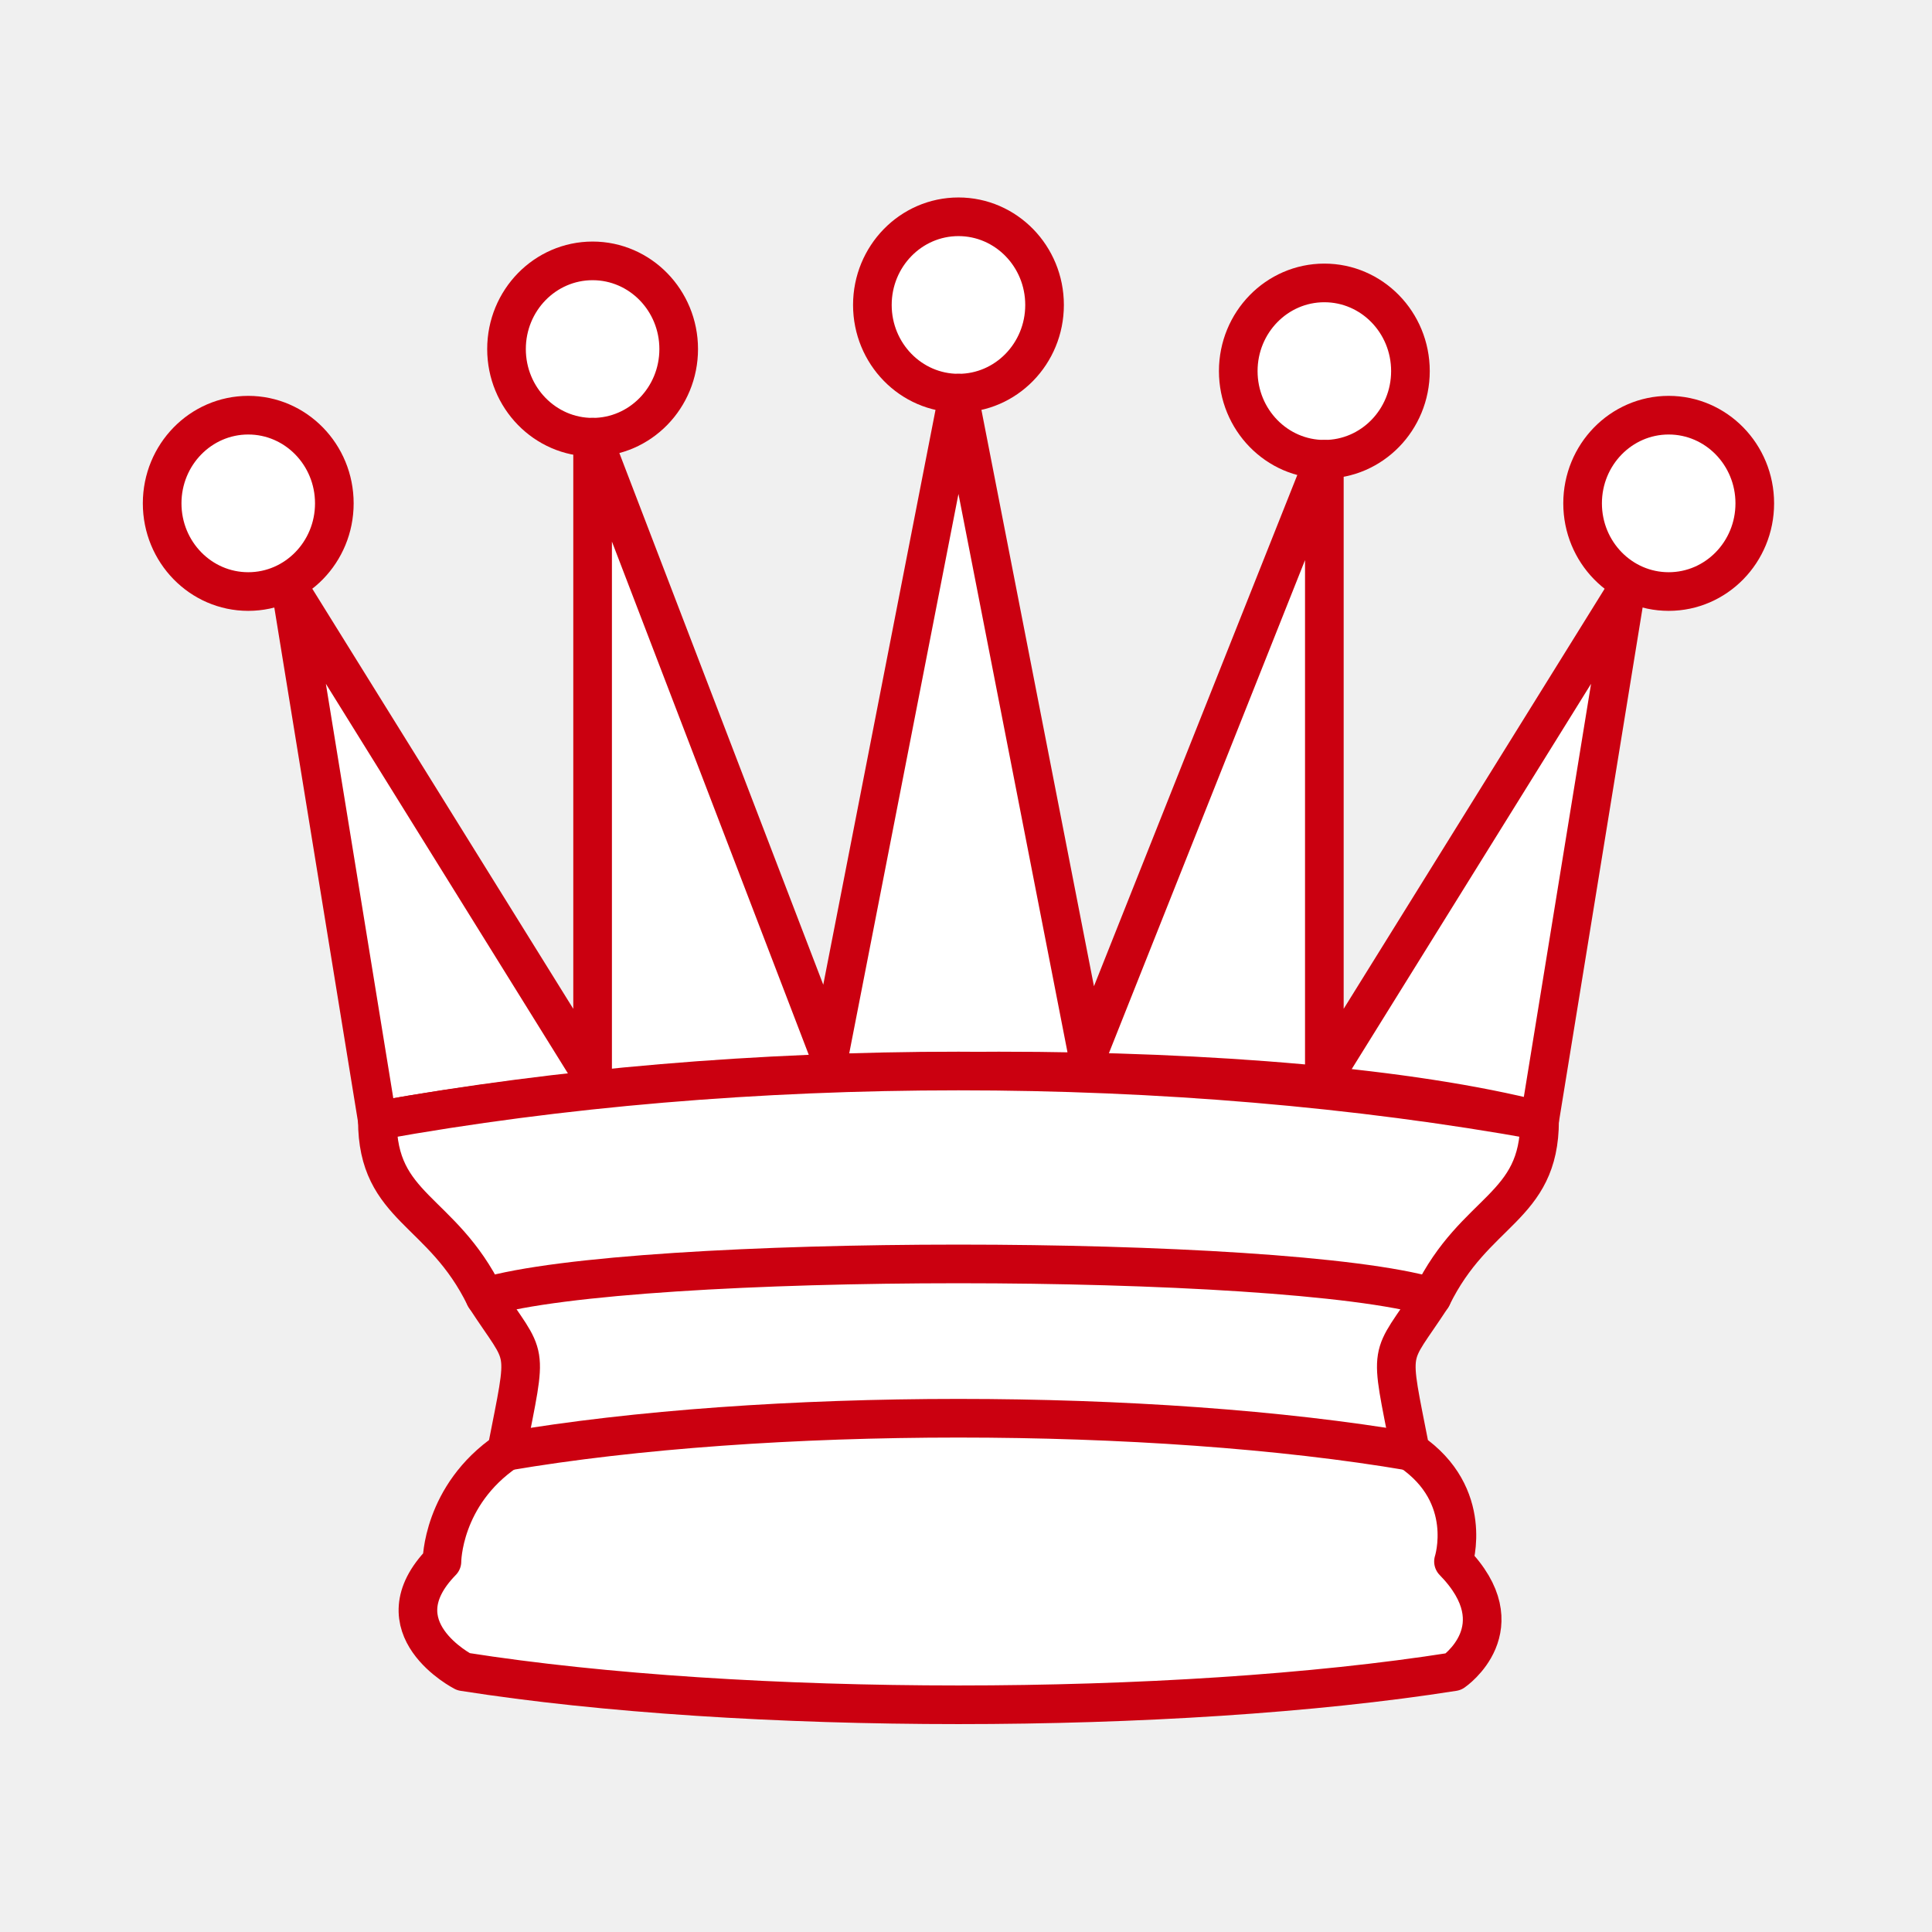
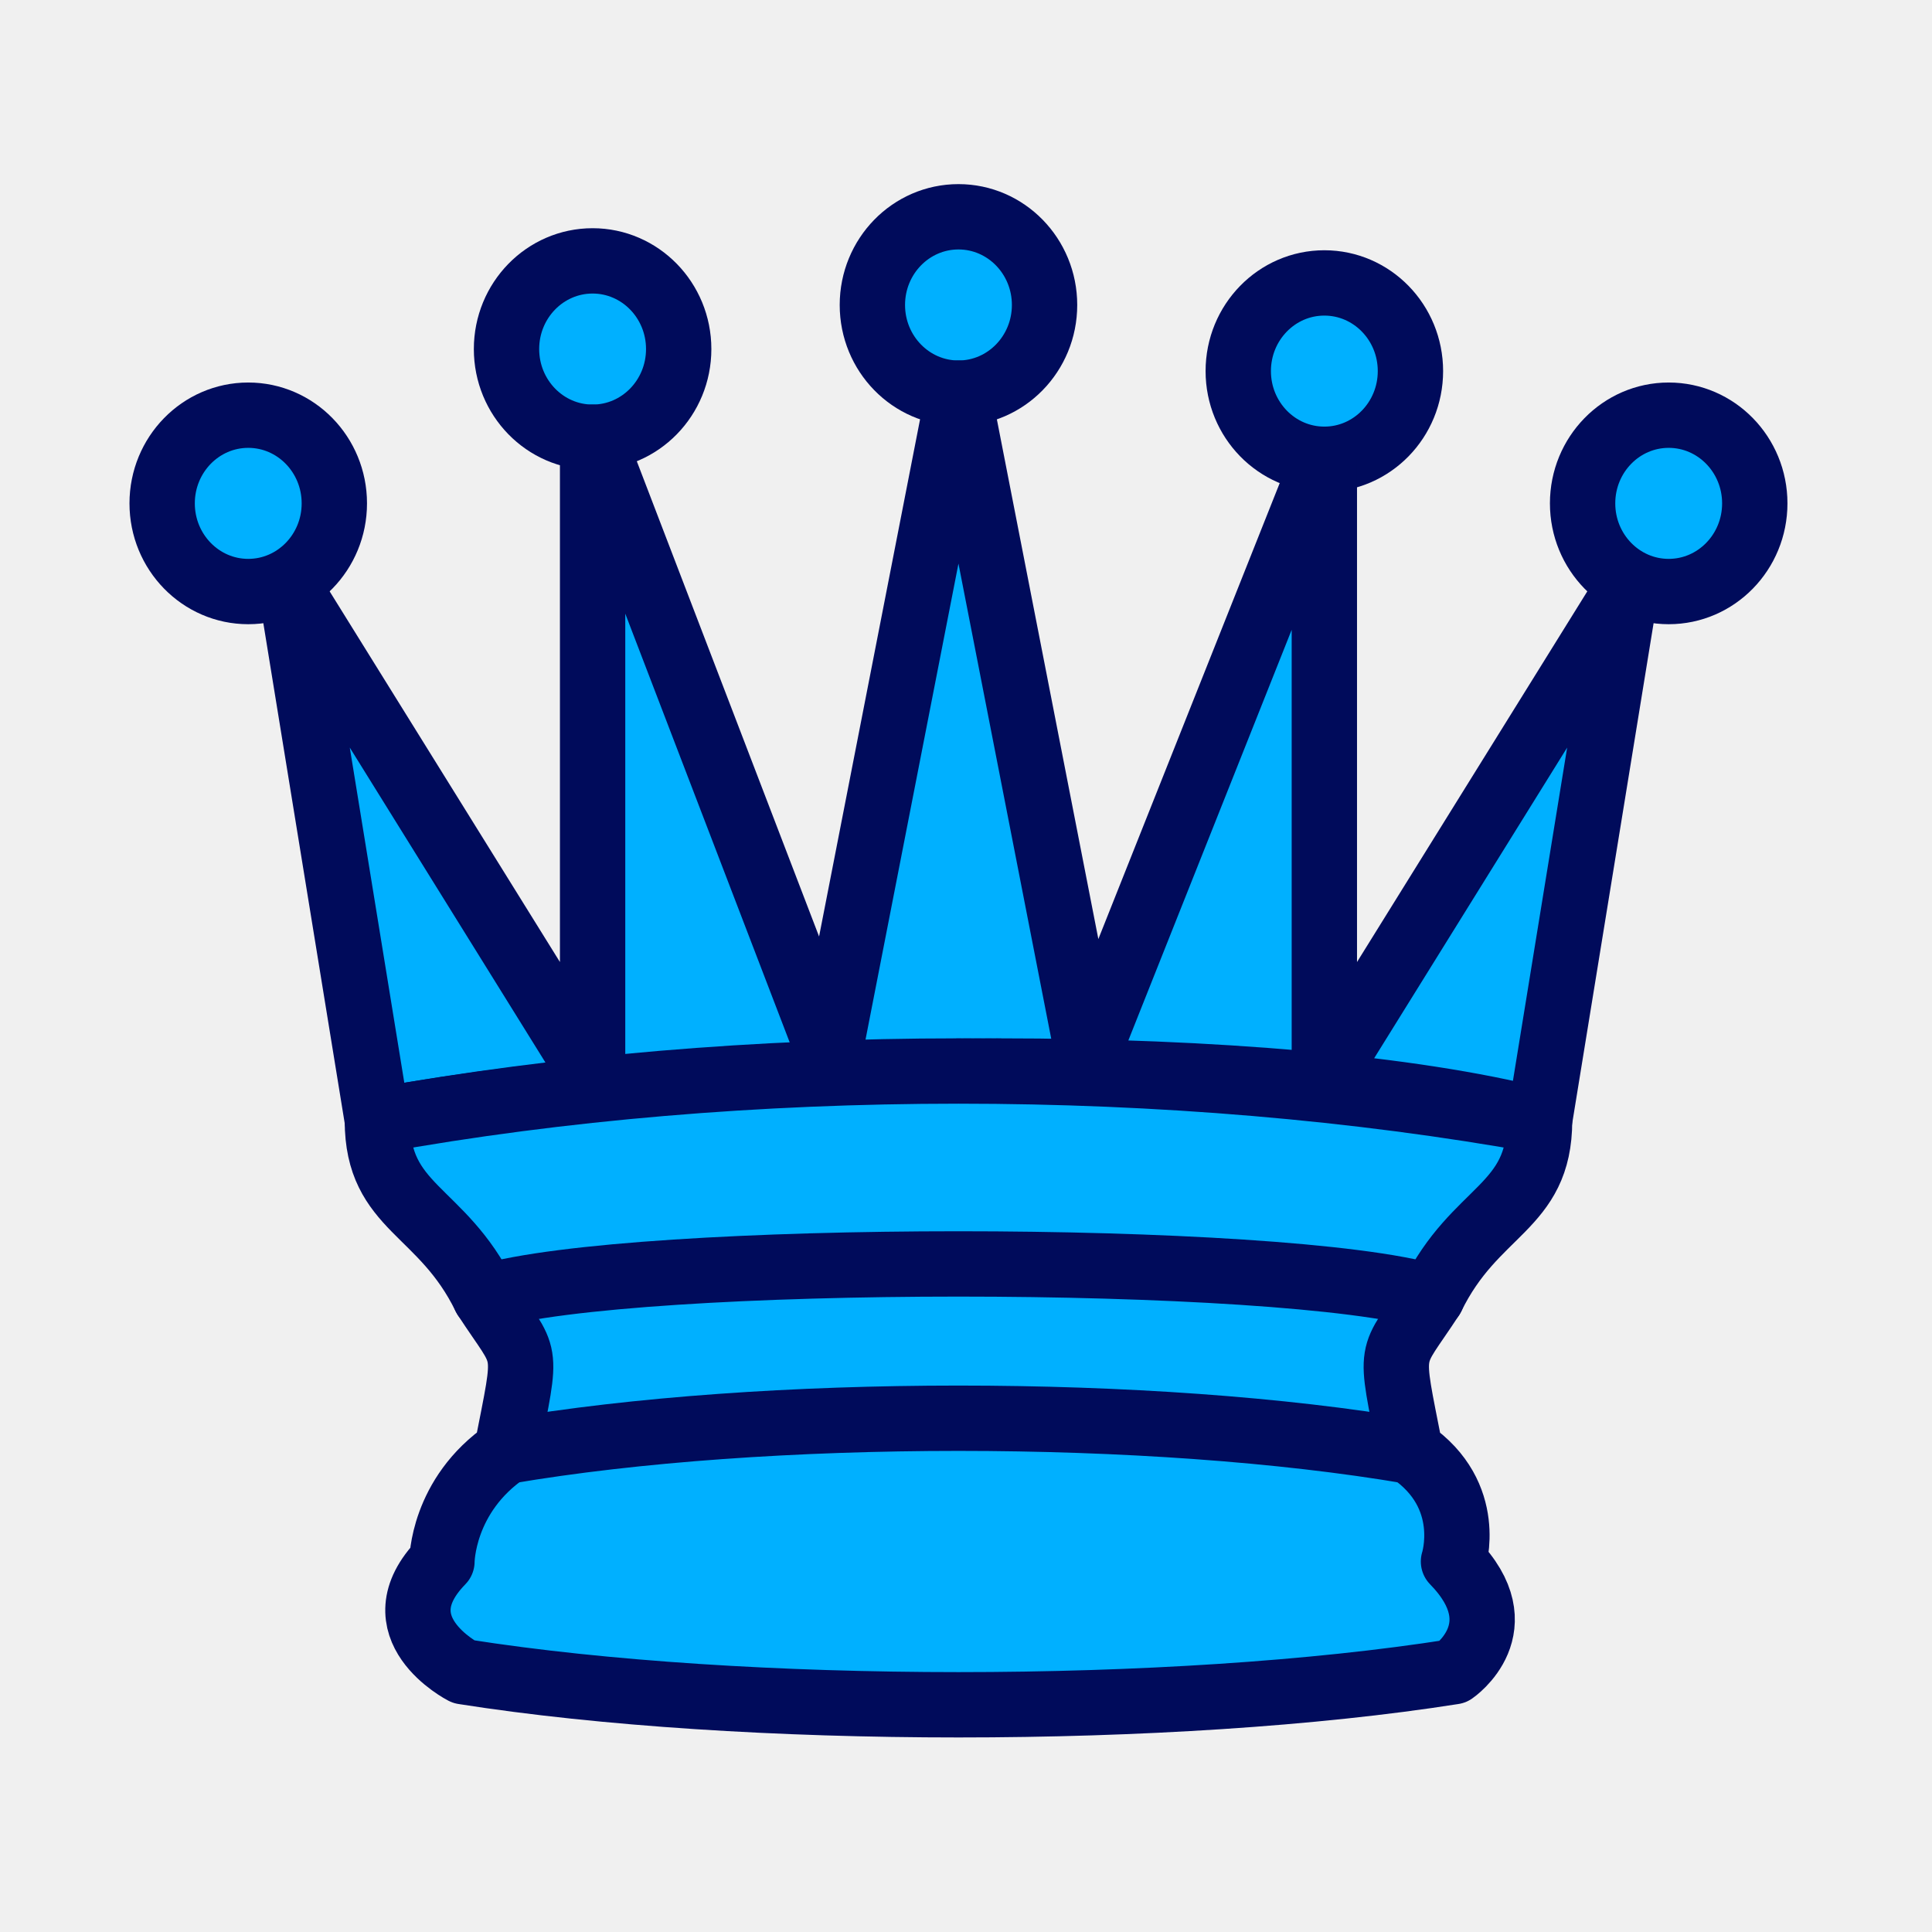
<svg xmlns="http://www.w3.org/2000/svg" version="1.1" width="100" height="100" id="svg22">
  <defs id="defs26" />
-   <g id="g857">
-     <path d="m 17.305,26.054 a 4.456,4.564 0 1 1 -8.912,0 4.456,4.564 0 1 1 8.912,0 z" id="path2" style="fill:#ffffff;fill-opacity:1;fill-rule:evenodd;stroke:#cb0010;stroke-width:2;stroke-linecap:round;stroke-linejoin:round;stroke-miterlimit:4;stroke-dasharray:none;stroke-opacity:1" />
-     <path d="m 54.066,15.785 a 4.456,4.564 0 1 1 -8.912,0 4.456,4.564 0 1 1 8.912,0 z" id="path4" style="fill:#ffffff;fill-opacity:1;fill-rule:evenodd;stroke:#cb0010;stroke-width:2;stroke-linecap:round;stroke-linejoin:round;stroke-miterlimit:4;stroke-dasharray:none;stroke-opacity:1" />
-     <path d="m 90.827,26.054 a 4.456,4.564 0 1 1 -8.912,0 4.456,4.564 0 1 1 8.912,0 z" id="path6" style="fill:#ffffff;fill-opacity:1;fill-rule:evenodd;stroke:#cb0010;stroke-width:2;stroke-linecap:round;stroke-linejoin:round;stroke-miterlimit:4;stroke-dasharray:none;stroke-opacity:1" />
-     <path d="m 35.129,18.067 a 4.456,4.564 0 1 1 -8.912,0 4.456,4.564 0 1 1 8.912,0 z" id="path8" style="fill:#ffffff;fill-opacity:1;fill-rule:evenodd;stroke:#cb0010;stroke-width:2;stroke-linecap:round;stroke-linejoin:round;stroke-miterlimit:4;stroke-dasharray:none;stroke-opacity:1" />
-     <path d="m 73.004,19.208 a 4.456,4.564 0 1 1 -8.912,0 4.456,4.564 0 1 1 8.912,0 z" id="path10" style="fill:#ffffff;fill-opacity:1;fill-rule:evenodd;stroke:#cb0010;stroke-width:2;stroke-linecap:round;stroke-linejoin:round;stroke-miterlimit:4;stroke-dasharray:none;stroke-opacity:1" />
-     <path d="m 19.533,58.003 c 18.937,-3.423 46.787,-3.423 60.154,0 L 84.143,30.618 68.548,55.721 V 23.772 L 56.294,54.58 49.61,20.349 42.926,54.58 30.673,22.631 V 55.721 L 15.077,30.618 Z" style="fill:#ffffff;fill-opacity:1;fill-rule:evenodd;stroke:#cb0010;stroke-width:2;stroke-linecap:butt;stroke-linejoin:round;stroke-miterlimit:4;stroke-dasharray:none;stroke-opacity:1" id="path12" />
-     <path d="m 19.533,58.003 c 0,4.564 3.342,4.564 5.57,9.128 2.228,3.423 2.228,2.282 1.114,7.987 -3.342,2.282 -3.342,5.705 -3.342,5.705 -3.342,3.423 1.114,5.705 1.114,5.705 14.482,2.282 36.761,2.282 51.243,0 0,0 3.342,-2.282 0,-5.705 0,0 1.114,-3.423 -2.228,-5.705 -1.114,-5.705 -1.114,-4.564 1.114,-7.987 2.228,-4.564 5.57,-4.564 5.57,-9.128 -18.937,-3.423 -41.217,-3.423 -60.154,0 z" style="fill:#ffffff;fill-opacity:1;fill-rule:evenodd;stroke:#cb0010;stroke-width:2;stroke-linecap:butt;stroke-linejoin:round;stroke-miterlimit:4;stroke-dasharray:none;stroke-opacity:1" id="path14" />
-     <path d="m 25.103,67.132 c 7.798,-2.282 41.217,-2.282 49.015,0" style="fill:#ffffff;fill-opacity:1;fill-rule:evenodd;stroke:#cb0010;stroke-width:2;stroke-linecap:round;stroke-linejoin:round;stroke-miterlimit:4;stroke-dasharray:none;stroke-opacity:1" id="path16" />
-     <path d="m 26.217,75.119 c 13.368,-2.282 33.419,-2.282 46.787,0" style="fill:#ffffff;fill-opacity:1;fill-rule:evenodd;stroke:#cb0010;stroke-width:2;stroke-linecap:round;stroke-linejoin:round;stroke-miterlimit:4;stroke-dasharray:none;stroke-opacity:1" id="path18" />
+   <g style="stroke:#000b5b;stroke-opacity:1" id="g847">
+     <path d="m 17.305,26.054 a 4.456,4.564 0 1 1 -8.912,0 4.456,4.564 0 1 1 8.912,0 z" id="path2" style="fill:#00b0ff;fill-opacity:1;fill-rule:evenodd;stroke:#000b5b;stroke-width:3.382;stroke-linecap:round;stroke-linejoin:round;stroke-miterlimit:4;stroke-dasharray:none;stroke-opacity:1" />
+     <path d="m 54.066,15.785 a 4.456,4.564 0 1 1 -8.912,0 4.456,4.564 0 1 1 8.912,0 z" id="path4" style="fill:#00b0ff;fill-opacity:1;fill-rule:evenodd;stroke:#000b5b;stroke-width:3.382;stroke-linecap:round;stroke-linejoin:round;stroke-miterlimit:4;stroke-dasharray:none;stroke-opacity:1" />
+     <path d="m 90.827,26.054 a 4.456,4.564 0 1 1 -8.912,0 4.456,4.564 0 1 1 8.912,0 z" id="path6" style="fill:#00b0ff;fill-opacity:1;fill-rule:evenodd;stroke:#000b5b;stroke-width:3.382;stroke-linecap:round;stroke-linejoin:round;stroke-miterlimit:4;stroke-dasharray:none;stroke-opacity:1" />
+     <path d="m 35.129,18.067 a 4.456,4.564 0 1 1 -8.912,0 4.456,4.564 0 1 1 8.912,0 z" id="path8" style="fill:#00b0ff;fill-opacity:1;fill-rule:evenodd;stroke:#000b5b;stroke-width:3.382;stroke-linecap:round;stroke-linejoin:round;stroke-miterlimit:4;stroke-dasharray:none;stroke-opacity:1" />
+     <path d="m 73.004,19.208 a 4.456,4.564 0 1 1 -8.912,0 4.456,4.564 0 1 1 8.912,0 z" id="path10" style="fill:#00b0ff;fill-opacity:1;fill-rule:evenodd;stroke:#000b5b;stroke-width:3.382;stroke-linecap:round;stroke-linejoin:round;stroke-miterlimit:4;stroke-dasharray:none;stroke-opacity:1" />
+     <path d="m 19.533,58.003 c 18.937,-3.423 46.787,-3.423 60.154,0 L 84.143,30.618 68.548,55.721 V 23.772 L 56.294,54.58 49.61,20.349 42.926,54.58 30.673,22.631 V 55.721 L 15.077,30.618 Z" style="fill:#00b0ff;fill-opacity:1;fill-rule:evenodd;stroke:#000b5b;stroke-width:3.382;stroke-linecap:butt;stroke-linejoin:round;stroke-miterlimit:4;stroke-dasharray:none;stroke-opacity:1" id="path12" />
+     <path d="m 19.533,58.003 c 0,4.564 3.342,4.564 5.57,9.128 2.228,3.423 2.228,2.282 1.114,7.987 -3.342,2.282 -3.342,5.705 -3.342,5.705 -3.342,3.423 1.114,5.705 1.114,5.705 14.482,2.282 36.761,2.282 51.243,0 0,0 3.342,-2.282 0,-5.705 0,0 1.114,-3.423 -2.228,-5.705 -1.114,-5.705 -1.114,-4.564 1.114,-7.987 2.228,-4.564 5.57,-4.564 5.57,-9.128 -18.937,-3.423 -41.217,-3.423 -60.154,0 z" style="fill:#00b0ff;fill-opacity:1;fill-rule:evenodd;stroke:#000b5b;stroke-width:3.382;stroke-linecap:butt;stroke-linejoin:round;stroke-miterlimit:4;stroke-dasharray:none;stroke-opacity:1" id="path14" />
+     <path d="m 25.103,67.132 c 7.798,-2.282 41.217,-2.282 49.015,0" style="fill:none;fill-opacity:1;fill-rule:evenodd;stroke:#000b5b;stroke-width:3.382;stroke-linecap:round;stroke-linejoin:round;stroke-miterlimit:4;stroke-dasharray:none;stroke-opacity:1" id="path16" />
+     <path d="m 26.217,75.119 c 13.368,-2.282 33.419,-2.282 46.787,0" style="fill:none;fill-opacity:1;fill-rule:evenodd;stroke:#000b5b;stroke-width:3.382;stroke-linecap:round;stroke-linejoin:round;stroke-miterlimit:4;stroke-dasharray:none;stroke-opacity:1" id="path18" />
  </g>
</svg>
